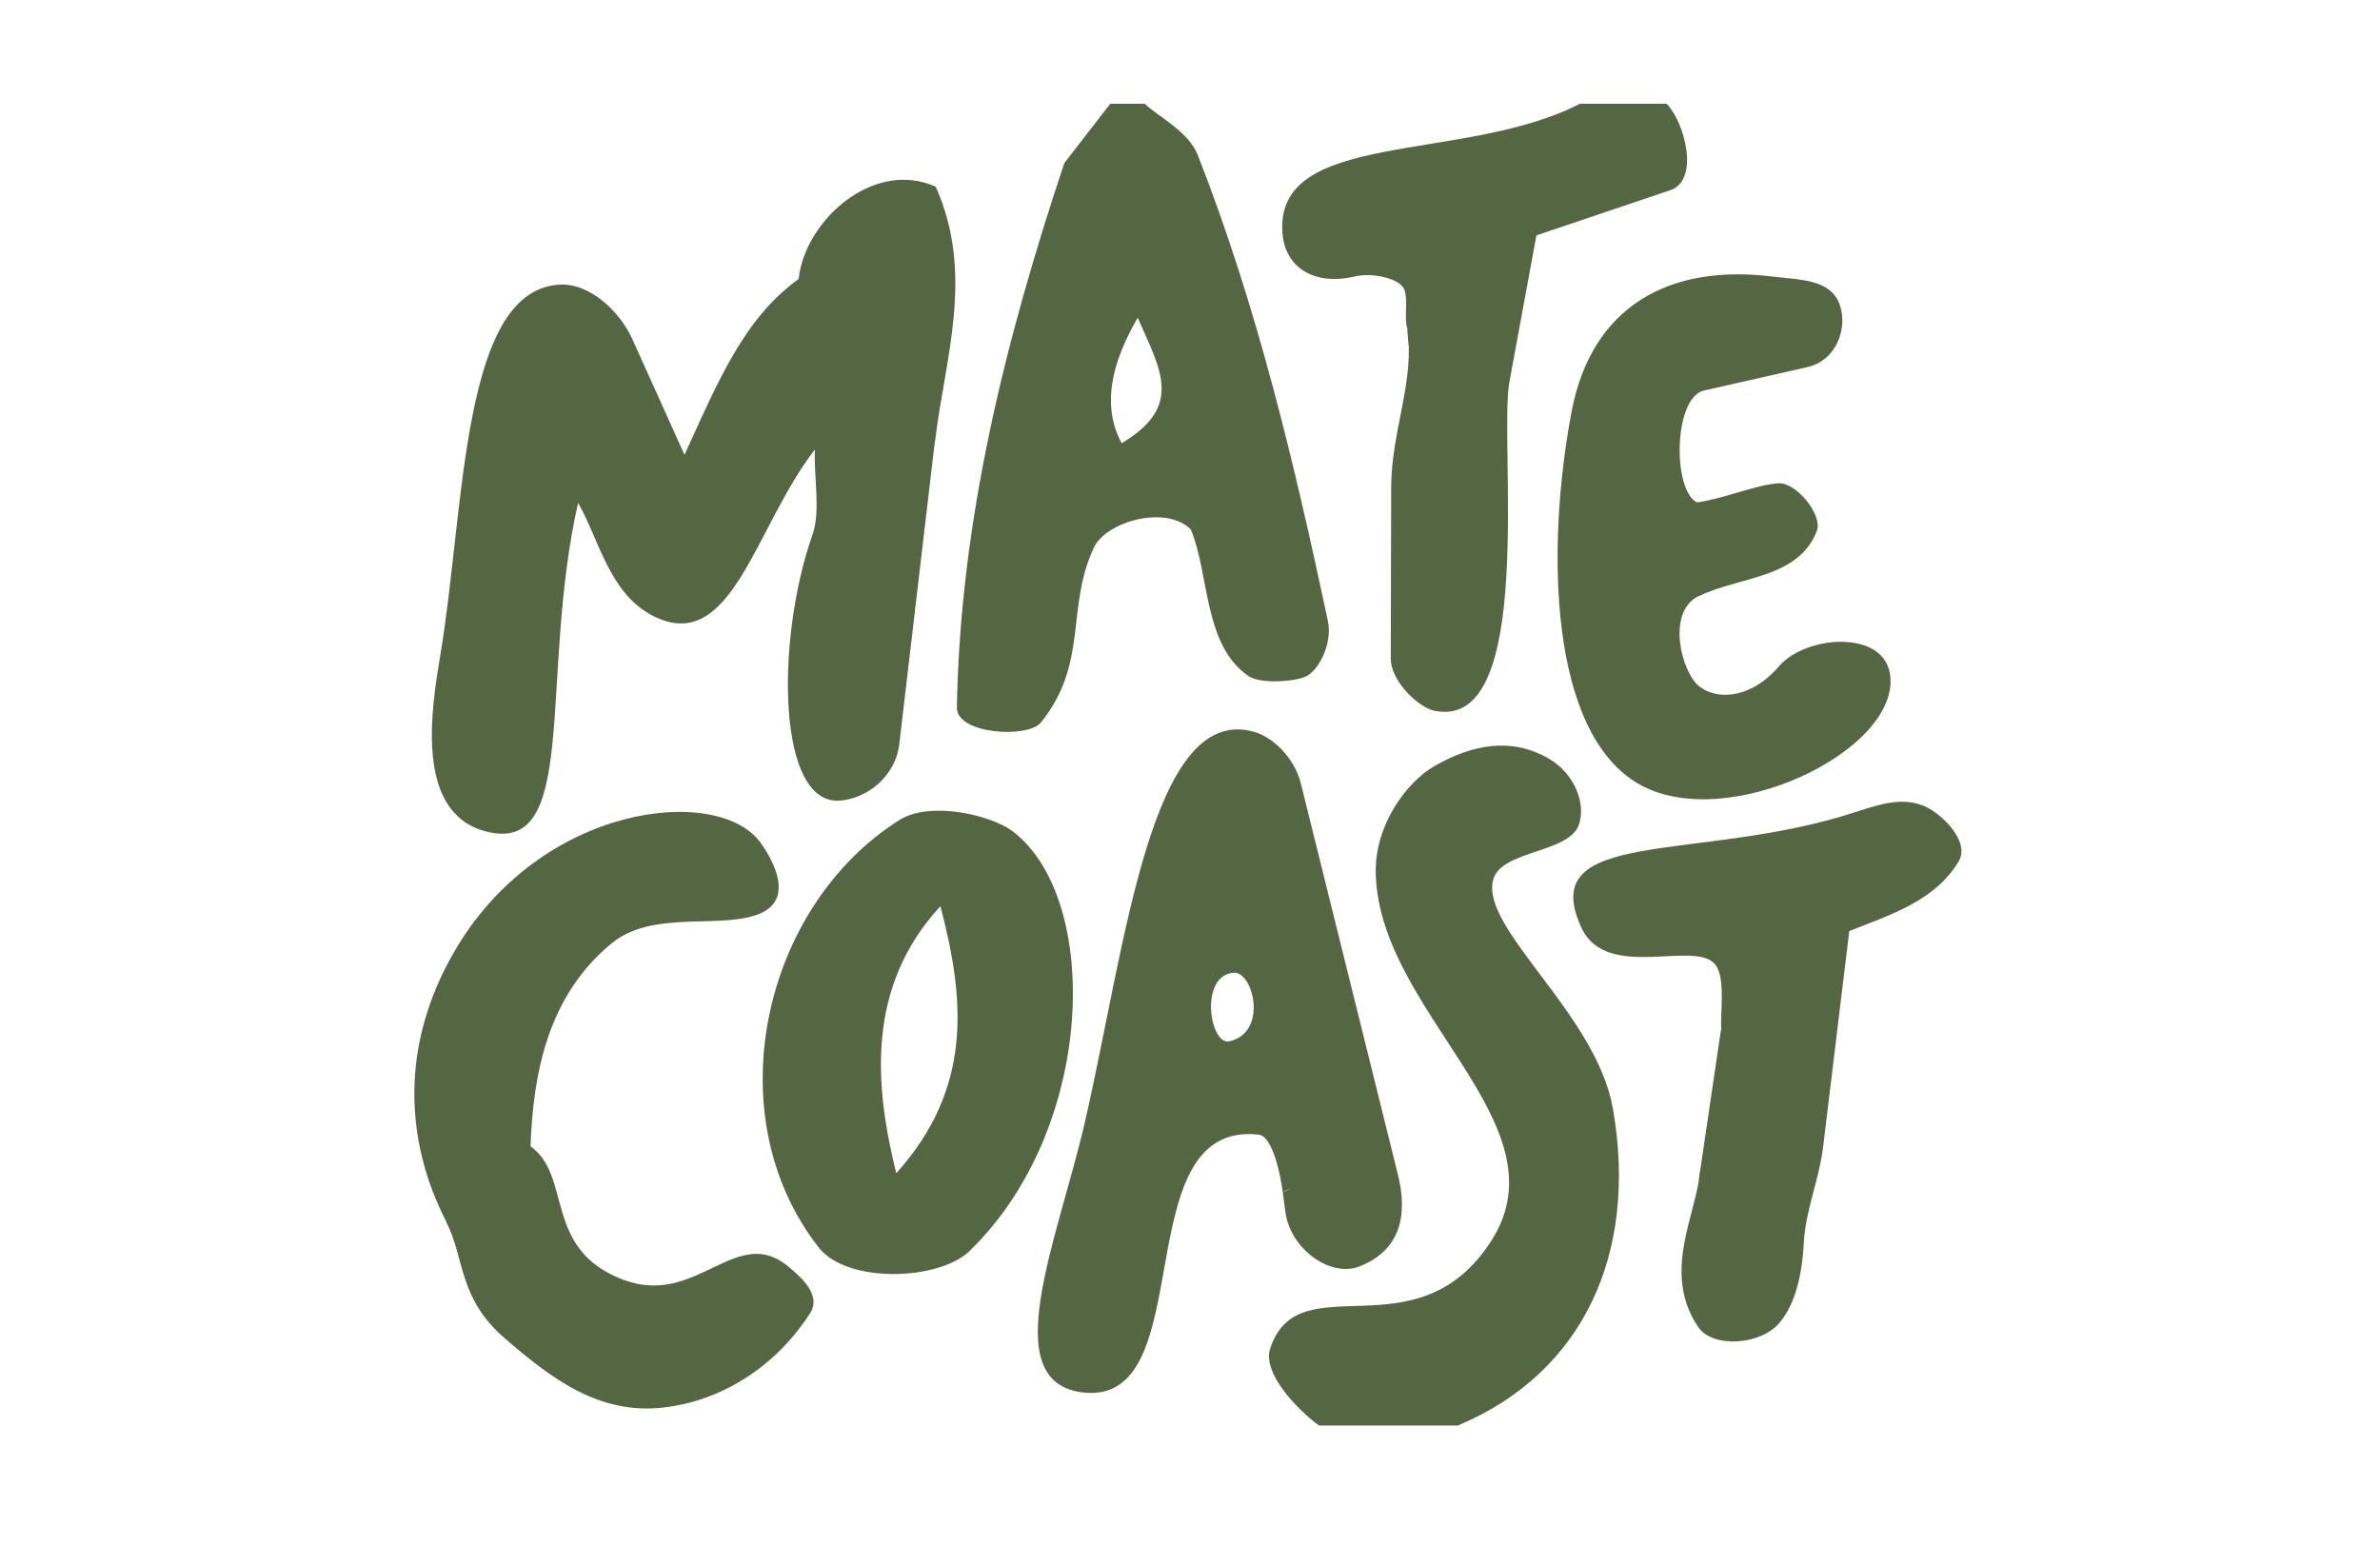
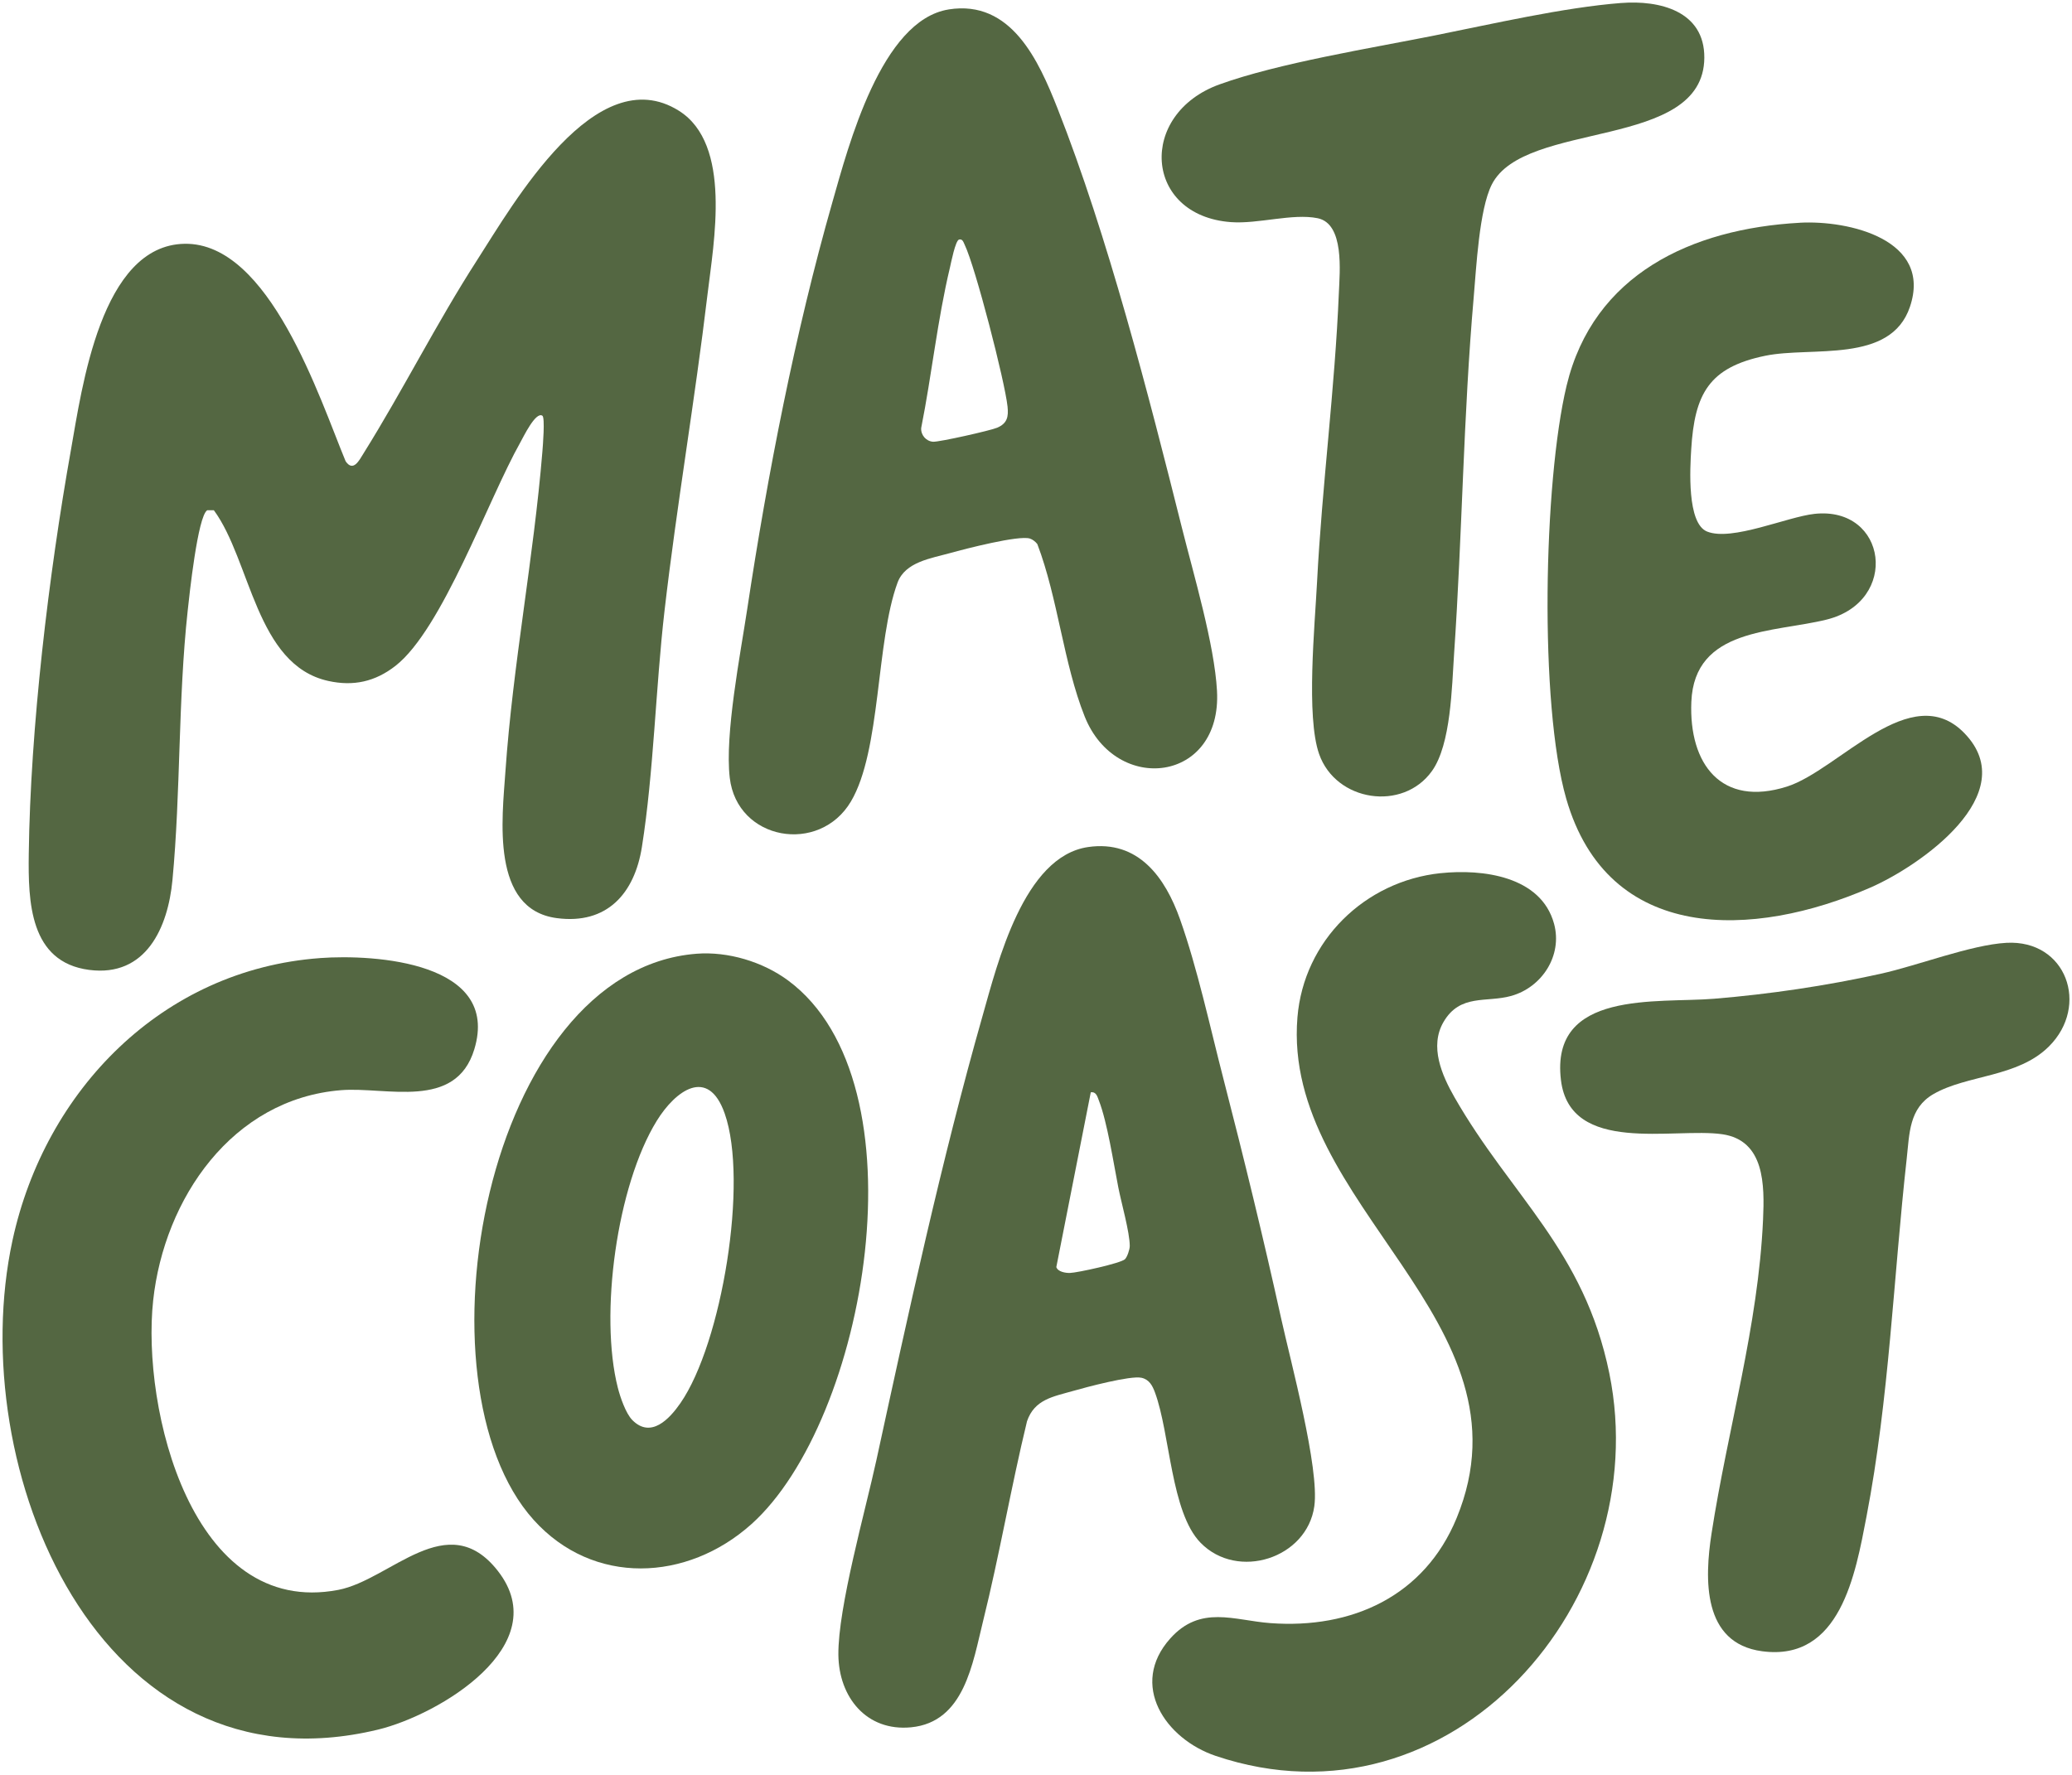
- <svg xmlns="http://www.w3.org/2000/svg" viewBox="0 0 117 76" fill="#556643" role="img" aria-label="Mate Coast">
-   <path d="M56.29,5.11c.64.63,2.13,1.33,2.6,2.53,2.94,7.52,4.73,15.11,6.39,22.89.23,1.09-.43,2.4-1.07,2.72-.5.25-2.24.41-2.86-.03-2.2-1.54-1.89-5.01-2.81-7.19-1.21-1.22-4.15-.4-4.76.88-1.4,2.96-.25,5.68-2.61,8.61-.64.79-4.15.58-4.13-.74.16-9.19,2.38-18.06,5.28-26.76l2.26-2.92h1.71ZM55.14,21.79c3.05-1.82,1.92-3.59.79-6.17-.93,1.61-1.97,3.99-.79,6.17Z" />
-   <path d="M71.68,70.08h-6.84c-1.15-.85-2.78-2.6-2.4-3.78,1.39-4.27,7.23.42,10.89-5.33s-5.6-11.21-5.7-18.1c-.03-2.32,1.51-4.42,2.89-5.21,1.85-1.06,3.79-1.45,5.66-.34,1.17.69,1.79,2.11,1.45,3.19-.45,1.44-3.81,1.27-4.22,2.72-.68,2.4,5.06,6.59,5.88,11.27,1.25,7.14-1.48,13-7.6,15.57Z" />
-   <path d="M81.94,5.11c.87.89,1.64,3.74.17,4.24l-6.58,2.22-1.33,7.22c-2.07,3.78-4.91,1.07-5.01-2.63-.19-.48.07-1.54-.19-2-.28-.48-1.53-.77-2.39-.57-2.07.48-3.42-.49-3.56-2.08-.47-5.18,8.91-3.46,14.62-6.41h4.27Z" />
-   <path d="M47.68,61.49c-1.53,1.48-6.04,1.62-7.43-.16-5.11-6.53-2.73-16.81,3.97-21.02,1.52-.95,4.52-.24,5.58.57,4.34,3.33,4.08,14.59-2.12,20.6ZM44.06,57.68c3.78-4.2,3.37-8.57,2.17-13.13-3.65,3.96-3.25,8.77-2.17,13.13Z" />
-   <path d="M74.2,18.79c-.53,2.91,1.36,17.21-3.69,16.15-.78-.16-2.15-1.46-2.14-2.57l.02-8.39c0-2.8,1.18-5.25.79-7.82.8,1.98,2.82,3.18,5.01,2.63Z" />
-   <g>
-     <path d="M26.07,56.35c2,3.97-1.7,7.56-4.12,3.73-2.07-4.02-2.26-8.69.35-13.24,4.21-7.35,13-8.3,15.09-5.41.57.79,1.82,2.92-.29,3.58-1.98.62-5.1-.24-7.05,1.38-3.12,2.58-3.84,6.36-3.97,9.97Z" />
-     <path d="M21.95,60.08c1.07.02,2.91-.05,3.34-.82.37-.66.75-2.01.78-2.91,2.08,1.45.6,5.06,4.56,6.56,3.65,1.39,5.57-2.84,8.18-.6.48.41,1.6,1.33,1.02,2.24-1.8,2.79-4.5,4.32-7.16,4.64-3.23.39-5.59-1.44-7.87-3.41s-1.95-3.93-2.86-5.7Z" />
+ <svg xmlns="http://www.w3.org/2000/svg" viewBox="133.04 371.46 813.92 697.07" fill="#546742" role="img" aria-label="Mate Coast">
+   <g id="Capa_1">
    <g>
-       <path d="M39.26,13.71c3.25,1.93,5.59,8.09.8,8.39-2.97,3.81-4.09,10.19-7.99,8.16-2.12-1.1-2.63-3.76-3.65-5.54-1.95,8.58.12,17.39-4.55,16.15-3.51-.93-2.66-6.04-2.22-8.69,1.22-7.25,1.01-18.14,6-18.19,1.35-.01,2.8,1.28,3.43,2.67l2.57,5.7c1.66-3.64,2.93-6.72,5.62-8.65Z" />
-       <path d="M45.98,21.6c-1.52,6.34-3.54,7.91-6.05,4.73.43-1.22.07-2.83.13-4.23.74-.94,1.15-3.37.75-4.77-.15-.55-2.25-.93-2.27-1.47s.59-1.51.72-2.14c.3-2.87,3.68-5.92,6.74-4.54,1.93,4.3.44,8.51-.02,12.42Z" />
-       <path d="M39.93,26.32c.6-.68,3.12.22,3.56-.45.95-1.44.83-3.82,2.48-4.28l-1.76,14.98c-.19,1.64-1.63,2.7-2.93,2.79-3.09.21-3.15-7.89-1.35-13.04Z" />
+       <path d="M346.09,534.79c-2.63-1.75-7.49,8.42-8.68,10.53-12.67,22.51-30.62,73.36-49.02,87.74-7.96,6.22-16.52,8.12-26.41,5.93-28.45-6.28-30.38-47.25-44.93-67.06h-2.61c-3.73,2.37-7.01,33.35-7.66,39.36-3.84,35.34-2.7,71.12-6,105.97-1.76,18.6-10.37,38.14-32.68,35.26-23.49-3.04-24-26.9-23.76-45.54.64-49.71,7.82-109.65,16.55-158.67,4.34-24.38,11.76-80.51,44.65-81.07,33.38-.57,53.05,60.78,63.27,85.44,3.01,4.41,5.37-.43,7.04-3.1,15.52-24.85,28.68-51.21,44.6-75.92,14.23-22.09,46.61-79.16,79.25-58.7,20.98,13.15,13.71,51.58,11.25,72.27-4.93,41.43-12.07,82.7-16.87,124.17-3.5,30.23-4.21,63.26-8.89,92.83-2.88,18.23-13.7,30.57-33.46,27.94-25.98-3.45-21.44-39.07-20.15-57.62,2.9-41.89,11.12-83.99,14.52-125.66.18-2.19,1.09-13.36,0-14.1Z" />
+       <path d="M505.72,375.16c24.58-3.88,35.35,20.17,42.74,38.9,19.71,49.95,35.72,112.36,48.87,164.81,4.6,18.34,12.78,45.83,13.77,64.01,1.98,36.03-39.64,40.98-51.97,10.09-8.35-20.93-10.49-46.43-18.6-67.73-.66-.92-1.86-1.85-2.93-2.19-4.38-1.39-25.48,4.07-31.18,5.66-7.65,2.13-17.81,3.5-20.81,11.67-8.52,23.13-6.45,65.96-18.31,85.97-12.42,20.95-44.73,15.36-47.6-9.32-1.99-17.06,4.17-48.47,6.89-66.44,7.98-52.8,18.79-108.46,33.44-159.74,6.28-21.99,19.14-71.49,45.69-75.68ZM509.8,465.56c-1.46.35-3.16,9.12-3.59,10.95-4.96,20.76-7.14,42.18-11.31,63.1-.19,2.76,1.92,5.22,4.67,5.4,2.37.15,22.54-4.38,25.18-5.51,3.99-1.71,4.49-4.33,4.07-8.32-1.05-9.92-12.66-54.93-16.83-63.54-.45-.93-.8-2.41-2.18-2.07Z" />
+       <path d="M560.44,704.25c19.79-2.87,30.33,11.98,36.14,28.38,6.88,19.41,11.79,42.36,17,62.5,8.08,31.28,15.77,62.82,22.73,94.37,3.71,16.83,15.09,58.89,13.02,73.72-2.86,20.49-30.12,29.28-44.69,14.36-11.67-11.96-11.94-42.88-17.9-59.03-.99-2.68-2.24-5.12-5.33-5.79-4.31-.94-21.7,3.7-26.92,5.2-7.73,2.21-15.09,3.29-18.02,11.89-6.31,26.02-10.8,52.5-17.25,78.48-4.1,16.47-7.32,39.75-28.32,41.76-17.51,1.68-28.38-11.87-28.53-28.53-.16-18.61,10.64-56.66,14.95-76.51,12.49-57.47,25.65-118.11,41.71-174.54,5.89-20.71,16.12-62.59,41.43-66.26ZM574.94,866.19c.9-.89,1.89-3.83,1.89-5.2-.02-5.44-3.29-16.88-4.48-22.93-1.88-9.55-4.33-25.71-7.65-34.23-.59-1.51-1.02-3.53-3.18-3.22l-13.54,68.67c.64,1.87,3.61,2.34,5.36,2.3,2.87-.07,20.02-3.82,21.61-5.4Z" />
+       <path d="M258.74,747.87c21.66-1.58,70.99,1.61,60.62,35.83-7.29,24.08-34.57,14.65-52.31,16.07-42.85,3.42-69.5,42.64-73.84,82.58-4.61,42.42,15.12,124.82,72.72,113.75,20.64-3.97,42.9-32.77,62.67-7.46,22.81,29.21-23.15,56.58-47.09,62.36-109.72,26.46-162.94-102.78-143.55-192.27,12.77-58.93,58.87-106.34,120.78-110.85Z" />
+       <path d="M698.92,714.52c16.36-1.73,39.49,1.08,44.59,19.9,3.37,12.45-4.73,24.95-16.87,28.33-9.71,2.71-20.03-.96-26.55,10.21-5.62,9.63-.65,20.94,4.31,29.62,22.23,38.86,50.89,59.9,60.81,108.43,18.23,89.24-62.05,181.52-154.6,150.32-19.83-6.69-34.13-27.96-17.87-46.14,11.88-13.28,25.05-7.1,39.28-6.04,32.08,2.4,60.61-10.61,73.22-41.29,31.8-77.36-68.68-122.63-62.54-196.73,2.49-30.08,26.41-53.46,56.21-56.62Z" />
+       <path d="M839.97,458.97c19.39-1.07,52.25,6.64,43.32,33.06-7.6,22.47-38.56,15.44-56.86,19.21-22.15,4.57-27.72,15.01-29.05,36.76-.45,7.33-1.75,29.08,6.24,32.3,9.74,3.92,31.46-5.79,42.18-6.95,28.58-3.09,33.59,34.36,4.79,41.53-20.84,5.19-51.96,3.13-53.16,32.33-1.01,24.51,11.82,41.45,37.57,33.28,20.34-6.46,48.75-42.66,69.73-20.94,23.11,23.92-17.51,52.12-36.91,60.6-46.1,20.14-103.15,22.11-119.54-34.92-10.64-37.03-8.93-124.4.15-162.25,10.5-43.81,49.19-61.66,91.56-64Z" />
+       <path d="M406.62,746.17c12.38-.97,26.05,3.14,36,10.5,54.32,40.19,30.91,173.03-14.44,213.63-25.2,22.55-62.07,24.33-85.51-1.7-48.16-53.48-19.14-215.9,63.96-222.43ZM381.44,929.39c7.3,7.37,14.6-.48,18.86-6.63,16.33-23.53,26.79-87.19,17.41-113.84-6.53-18.55-19.39-8.92-26.67,2.87-15.71,25.45-22.62,76.24-15.3,104.91.92,3.62,3.1,10.06,5.69,12.68Z" />
+       <path d="M769.89,372.64c15.03-1.18,32.78,3.13,32.64,21.54-.27,36.53-70.65,24.22-83.51,49.82-4.92,9.8-6.06,32.59-7.08,44.21-4.09,46.69-4.5,93.47-7.71,140.16-.89,13-1.19,35.51-8.69,46.01-11.45,16.04-37.75,12.03-44.32-6.65-5.19-14.74-1.69-50.51-.82-67.55,1.94-37.74,7.03-76.15,8.57-113.66.34-8.27,2.24-27.18-8.35-29.33-9.85-1.99-23.35,2.33-34.02,1.54-34.26-2.52-36.72-42.49-4.49-54.12,23.15-8.36,59.33-14.2,84.26-19.17,22.76-4.54,50.75-11.03,73.52-12.81Z" />
+       <path d="M921.18,741.88c23.62-1.3,32.76,24.72,16.74,40.69-12.3,12.26-32.14,11.08-45.38,18.73-9.63,5.56-9.41,15.51-10.51,25.39-5.21,46.8-6.89,94.3-15.8,140.62-4.34,22.59-10.26,56.99-40.98,52.9-23.6-3.14-22.62-28.53-19.89-46.24,6.33-41,18.37-81.52,20.24-123.36.6-13.56.68-31.11-16.03-33.53-19.02-2.75-59.78,8.21-63.36-21.26-4.33-35.58,37.9-30.12,60.16-31.97,21.9-1.81,43.97-5.07,65.41-9.81,14.56-3.22,35.54-11.39,49.4-12.16Z" />
    </g>
  </g>
-   <g>
-     <path d="M83.51,29.3c-1.62.78-.85,3.79.05,4.46.99.75,2.66.45,3.88-.99,1.33-1.57,5.3-1.85,5.49.52.31,3.68-8.06,7.67-12.32,5.28-4.47-2.5-4.62-11.64-3.35-18.34.98-5.16,4.79-7.28,9.91-6.63,1.26.16,2.82.1,3.27,1.38.4,1.14-.14,2.74-1.6,3.07l-5.08,1.15c-1.48.34-1.56,4.87-.34,5.5,1.25-.16,2.97-.89,4.02-.94.85-.05,2.19,1.55,1.87,2.36-.93,2.34-3.77,2.2-5.8,3.19Z" />
-     <path d="M89.62,56.41c-1.37.86-2.98.84-4.82-.07.46-2.03.4-3.93-.18-5.71-.07-.74.21-2.41-.24-3.13-.88-1.42-5.38.83-6.64-1.9-2.3-4.97,5.8-3.17,13.45-5.67,1.32-.43,2.44-.78,3.54-.24.72.36,2.15,1.67,1.55,2.67-1.16,1.92-3.33,2.61-5.37,3.41l-1.29,10.64Z" />
-     <path d="M88.68,61.04c-.08,1.5-.37,3.02-1.22,4.01-.92,1.08-3.25,1.23-3.96.21-1.72-2.5-.31-5.17.02-7.25.28-2.36,1.95-2.64,5.01-.84-.34,1.57-.3,2.86.14,3.86Z" />
-     <path d="M89.62,56.41c-.18,1.51-.86,3.12-.94,4.63-.59.05-1.11-.38-1.06-.81.03-.24.42-.76.36-1.48-.05-.63-1.63-.76-1.68-.14-.28,3.59-.04,5.53-1.04,2.54-.81-1.3-.29-2.5,1.19-3.52-.91-.71-1.93-.39-2.94.39l1.09-7.38c2.06.53,1.02,3.09,1.35,4.76.14.7,2.08.12,2.35-.13.36-.33,1.2.73,1.3,1.14Z" />
-   </g>
-   <g>
-     <path d="M63.19,59.59c2.9-2.05,2.86-2.38-.13-.98-.09-.72-.47-2.75-1.19-2.83-6.58-.73-2.79,13.27-8.58,12.68-4.39-.45-1.3-7.48.04-13.28,2.01-8.74,3.25-20.65,8.33-19.2.88.25,1.97,1.24,2.29,2.54l4.77,19.22c.51,2.05.1,3.75-1.92,4.53-1.39.53-3.37-.85-3.61-2.69ZM60.45,51.19c1.91-.46,1.15-3.44.2-3.37-1.72.13-1.18,3.61-.2,3.37Z" />
-     <path d="M63.19,59.59l-.13-.98c.66-.19,1.02-.93,1.34-1.4.73-1.08,2.15-1.13,3,.52-1.05,1.03-2.88,1.3-4.21,1.86Z" />
-   </g>
</svg>
